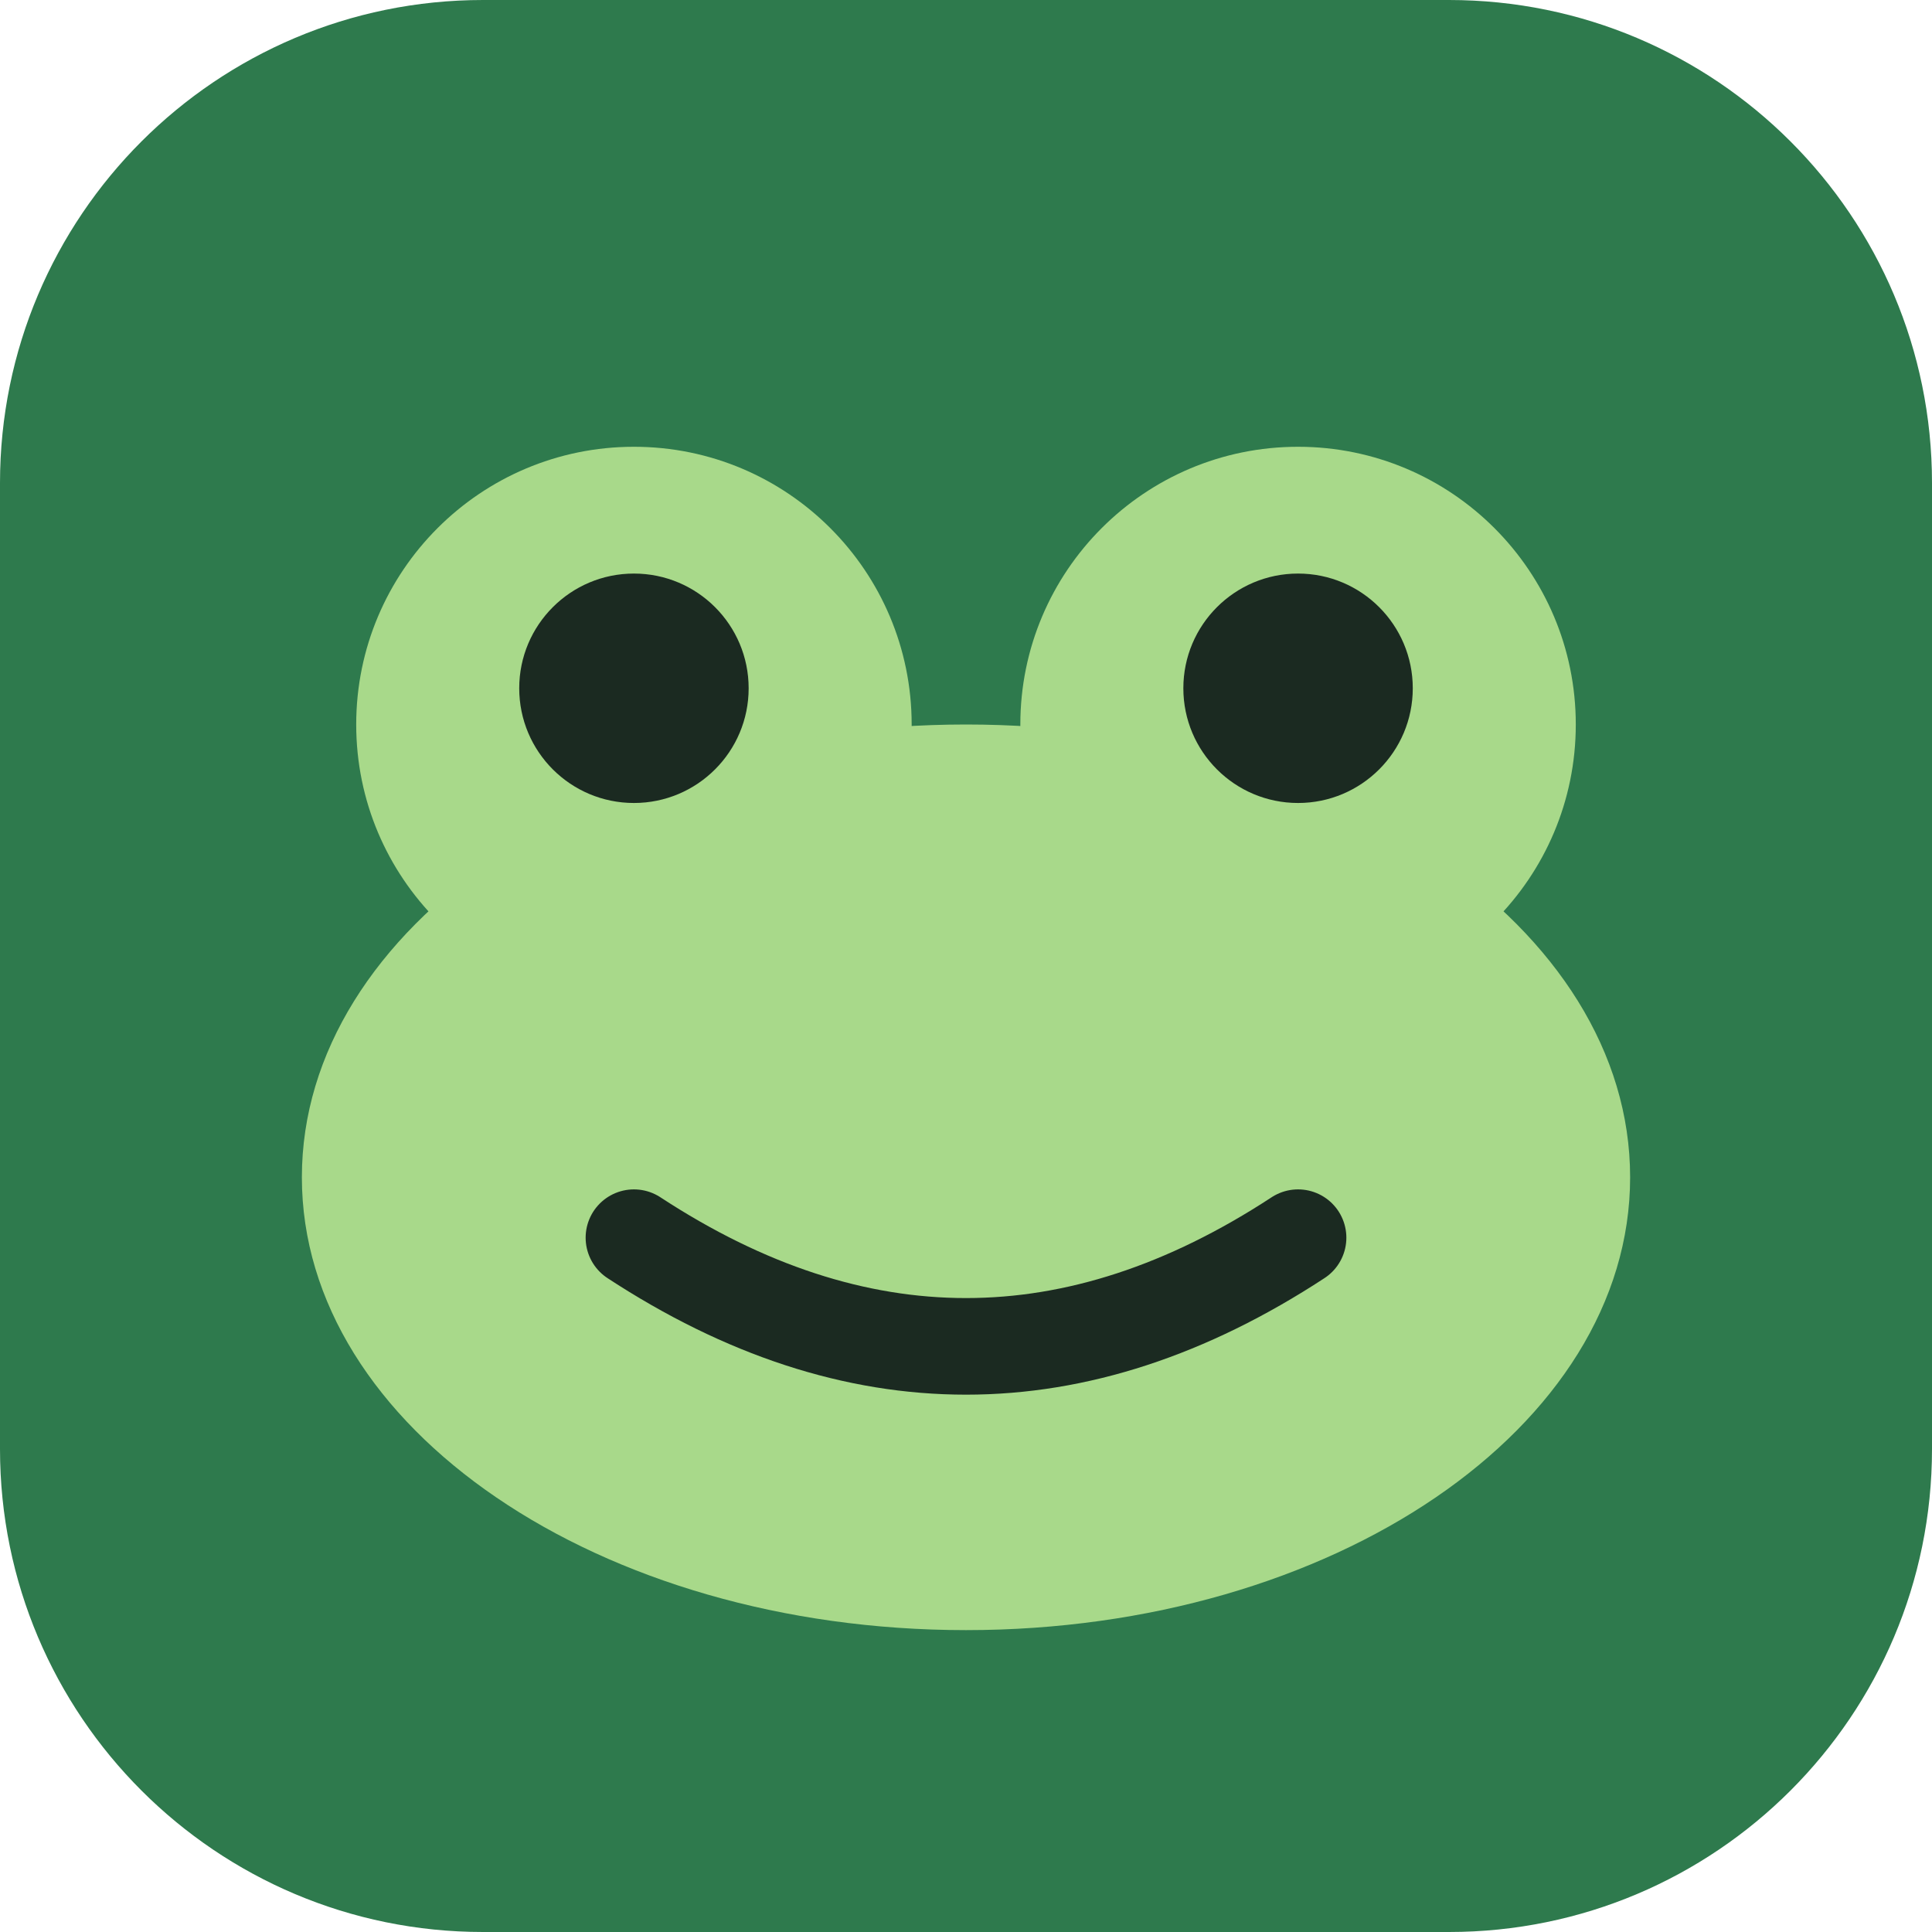
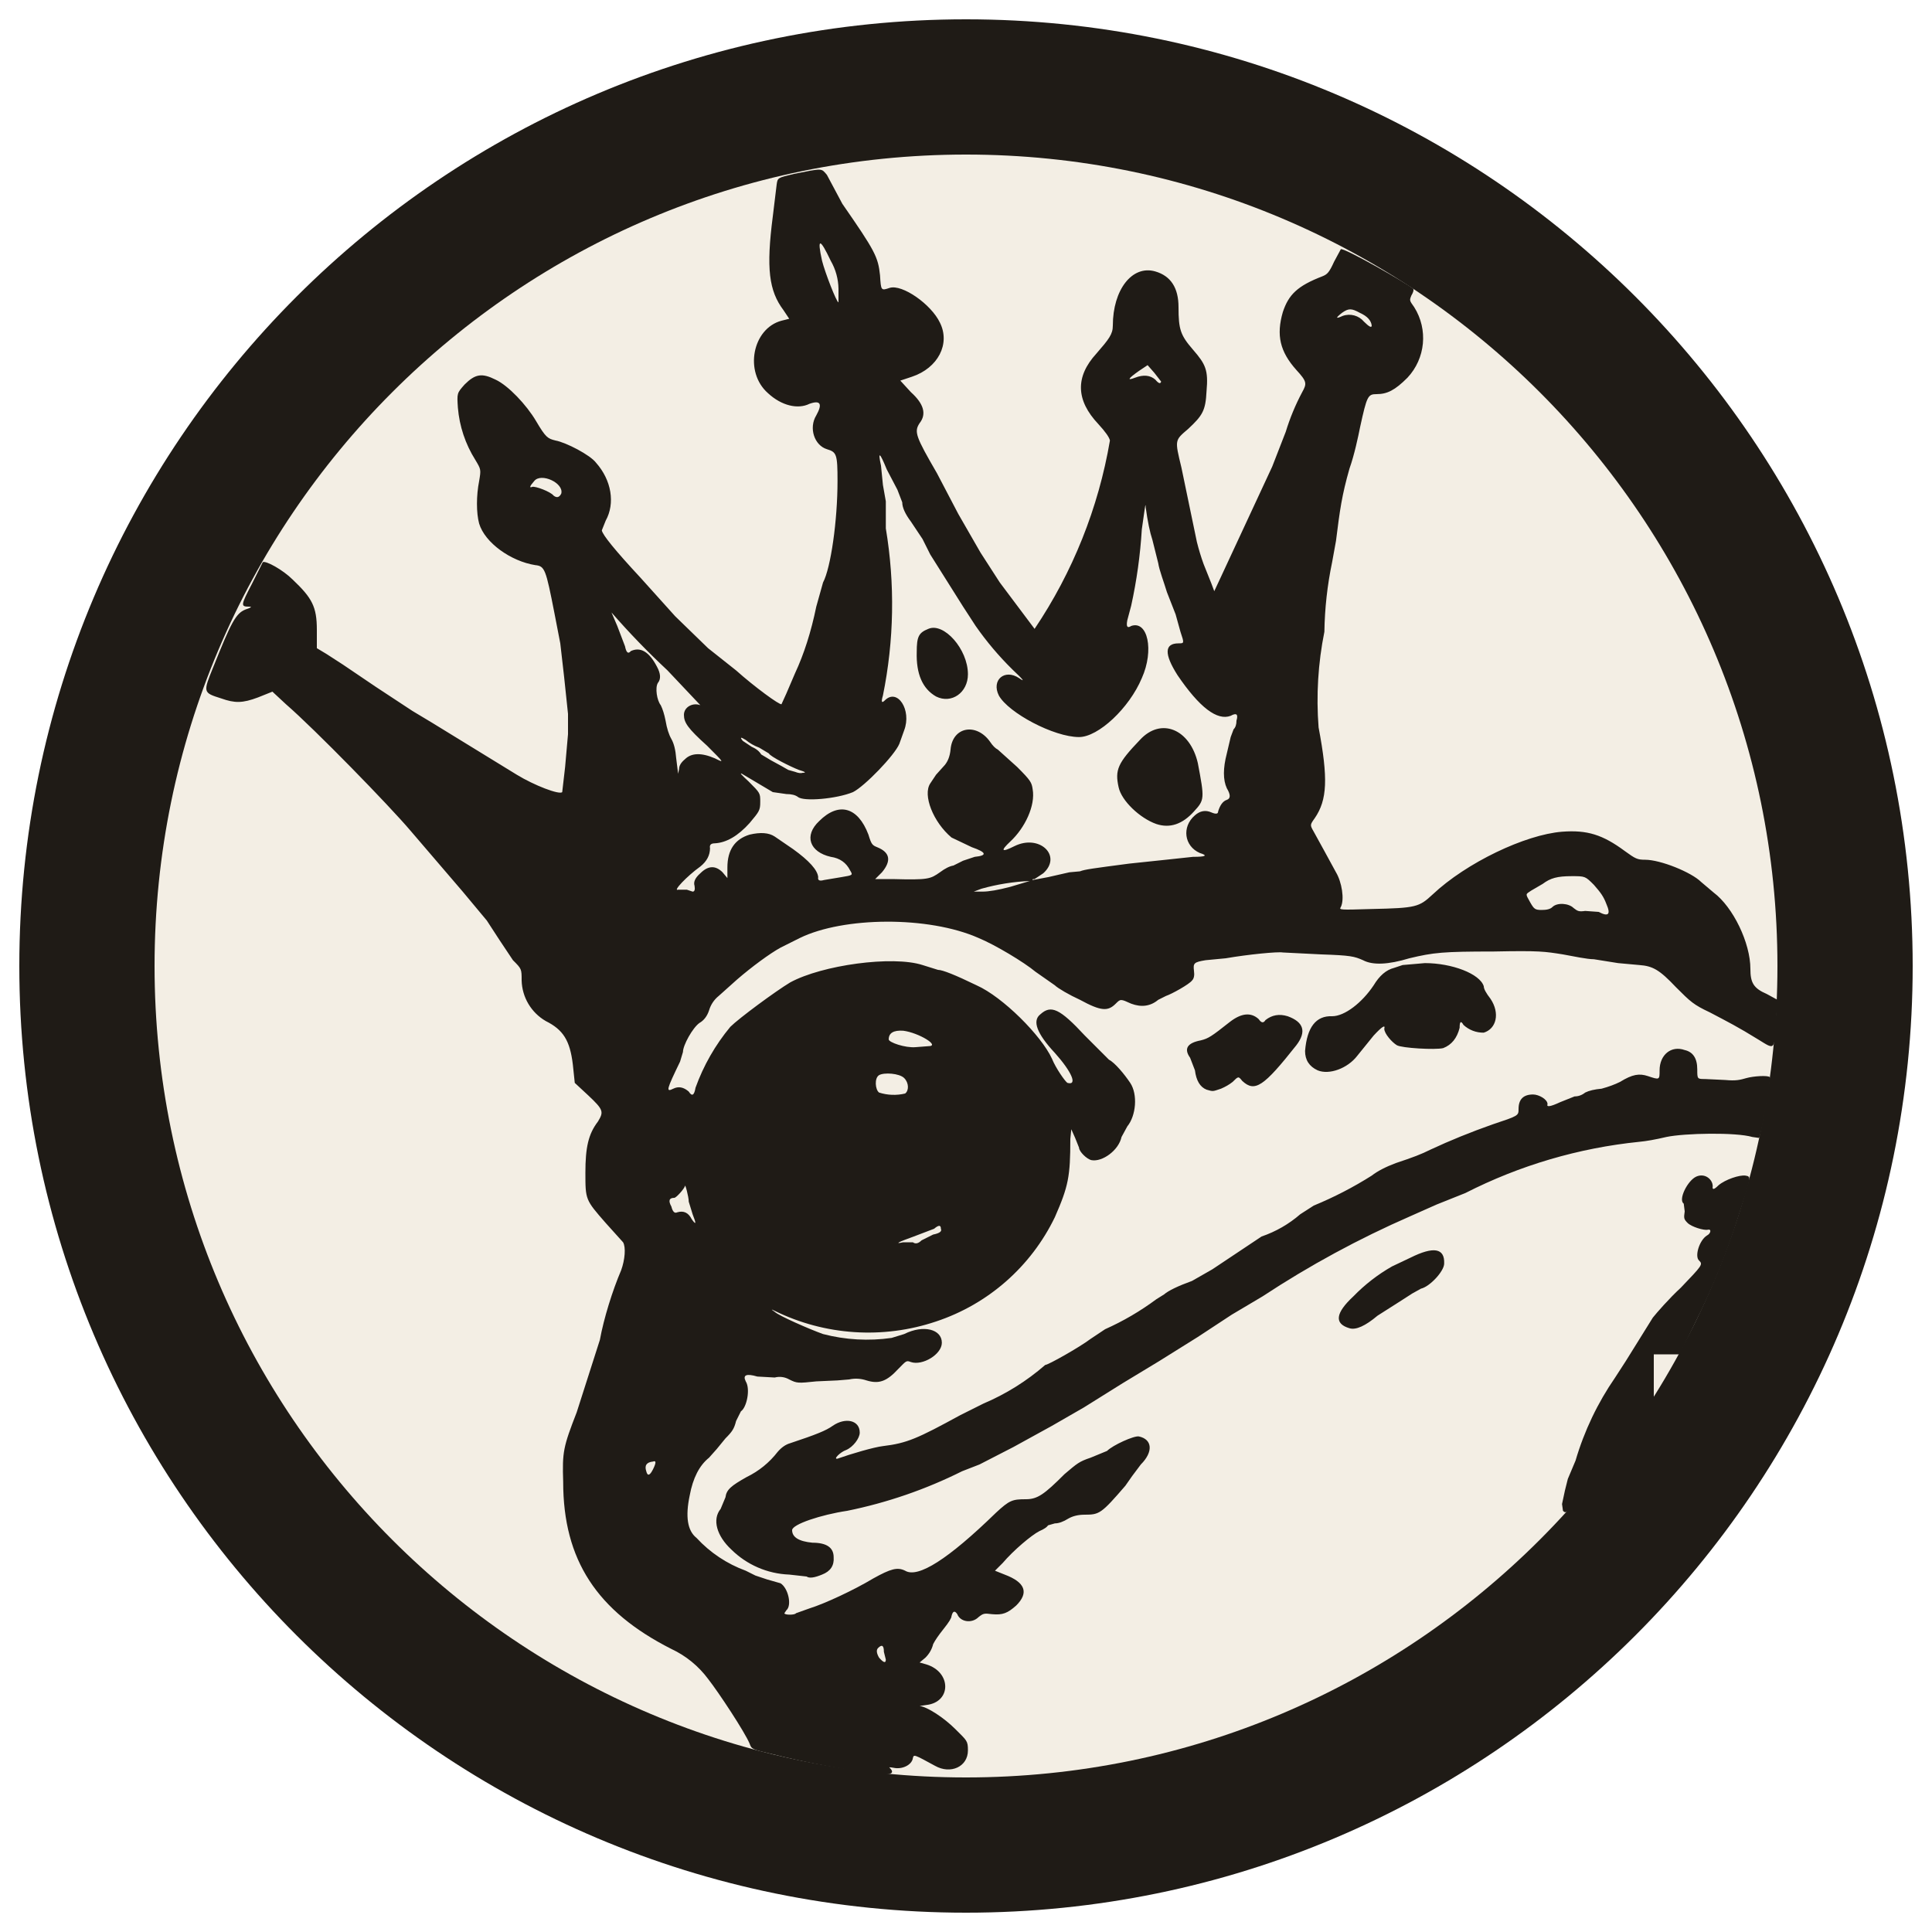
- <svg xmlns="http://www.w3.org/2000/svg" viewBox="0 0 32 32">
-   <rect width="32" height="32" rx="8" fill="#2e7a4d" />
-   <circle cx="10.5" cy="12" r="4.6" fill="#a8d98a" />
-   <circle cx="21.5" cy="12" r="4.6" fill="#a8d98a" />
-   <ellipse cx="16" cy="19.5" rx="11" ry="7.5" fill="#a8d98a" />
-   <circle cx="10.5" cy="11.4" r="1.9" fill="#1b2a21" />
-   <circle cx="21.5" cy="11.4" r="1.9" fill="#1b2a21" />
-   <path d="M10.5 20.5q5.5 3.6 11 0" fill="none" stroke="#1b2a21" stroke-width="1.6" stroke-linecap="round" />
+ <svg xmlns="http://www.w3.org/2000/svg" viewBox="0 0 200 200">
+   <circle cx="100" cy="100" r="96" fill="#f3eee4" />
+   <circle cx="100" cy="100" r="91" fill="none" stroke="#1f1b16" stroke-width="14" />
+   <path fill="#1f1b16" fill-rule="evenodd" d="M90.6 183.6q-5.4-.7-10.6-2c-2.1-.5-2.2-.5-2.4-1.1-.5-1.2-3.2-5.3-4.3-6.7a10 10 0 0 0-3.8-3.1c-7.7-3.9-11.2-9.2-11.2-17.3-.1-3.1 0-3.6 1.4-7.2l2.4-7.5c.4-2.2 1.3-5.1 2.2-7.2.4-1.1.5-2.4.2-2.9l-1.8-2c-2.1-2.4-2.1-2.4-2.1-5.2 0-2.6.3-4 1.3-5.3.6-1 .6-1.2-1-2.7l-1.4-1.3-.2-1.9c-.3-2.5-1-3.6-2.8-4.5a5 5 0 0 1-2.5-4.2c0-1.2 0-1.2-.9-2.1l-1.4-2.1-1.3-2-2.5-3-3-3.5-2.4-2.8c-2.2-2.6-9.9-10.5-12.9-13.1l-1.4-1.3-1.5.6c-1.6.6-2.4.6-3.8.1-1.9-.6-1.9-.6-.8-3.3 1.8-4.5 2.3-5.5 3.3-5.9q.9-.3.4-.3c-.9 0-.9-.1.3-2.4l1.1-2.2c.3-.2 2.1.8 3.1 1.8 2 1.9 2.5 2.8 2.5 5.2v1.9l1 .6 1.7 1.1 3.4 2.3 3.8 2.5 2 1.2 8.8 5.4c1.8 1.1 4.4 2.1 4.7 1.8l.3-2.6.3-3.4v-2.1l-.4-3.8-.4-3.5-.6-3.1c-.9-4.6-1-4.9-2-5-2.5-.4-5.2-2.3-5.8-4.3-.3-1.1-.3-2.9 0-4.4.2-1.2.2-1.2-.4-2.2a12 12 0 0 1-1.8-5.4c-.1-1.5-.1-1.5.7-2.4 1.1-1.1 1.8-1.2 3.2-.5 1.3.6 3.2 2.6 4.2 4.3s1.2 1.8 2 2c1.1.2 3.6 1.5 4.2 2.3 1.6 1.8 2 4.2 1 6l-.4 1q.1.7 4 4.9l3.6 4 3.4 3.3 2.9 2.3c1.9 1.7 4.5 3.6 4.7 3.5l.5-1.1.9-2.1q1.4-3 2.2-6.9l.7-2.5c.8-1.5 1.5-6.4 1.5-10.5 0-2.8-.1-3-1.1-3.3-1.3-.4-1.9-2.2-1.1-3.5q1-1.8-.7-1.2c-1.2.6-2.9.2-4.3-1.1-2.5-2.2-1.6-6.7 1.4-7.5l.8-.2-.6-.9c-1.5-2-1.8-4.3-1.1-9.7l.4-3.3c.1-.7.1-.7 1.8-1.1 3-.6 2.8-.6 3.4.1l.8 1.5.8 1.5c3.4 4.9 3.7 5.5 3.9 7.4.1 1.6.1 1.6 1 1.3 1.3-.4 4.3 1.7 5.2 3.6 1.1 2.2-.2 4.7-2.9 5.6l-1.2.4 1.1 1.2q2 1.8.9 3.2c-.6.9-.4 1.4 1.8 5.2l2.2 4.2 2.3 4 2 3.1 3.6 4.8a50 50 0 0 0 7.8-19.5q-.1-.5-1.2-1.7-3.5-3.7-.2-7.3c1.3-1.5 1.7-2 1.7-2.9 0-3.7 2-6.3 4.4-5.6q2.4.7 2.4 3.7c0 2.3.2 2.9 1.5 4.4s1.6 2.1 1.4 4.3c-.1 2-.4 2.5-1.9 3.9-1.4 1.2-1.4 1.1-.7 4l1.6 7.7q.3 1.2.7 2.3l.8 2 .3.8.7-1.5 5.3-11.4 1.4-3.6a23 23 0 0 1 1.7-4.1c.5-.9.5-1.1-.6-2.3-1.7-1.9-2.1-3.6-1.4-6 .6-1.8 1.5-2.7 4.1-3.7.5-.2.7-.4 1.2-1.5l.7-1.3c.3-.2 6.8 3.5 7.5 4.1q.1.2-.2.7c-.2.5-.2.5.3 1.2a6 6 0 0 1-.7 7.3c-1.3 1.3-2.1 1.7-3.2 1.7-.9 0-1 .2-1.7 3.4-.2 1-.6 2.9-1.1 4.3-.8 2.8-1 4.3-1.4 7.5l-.4 2.2a38 38 0 0 0-.8 7.2 36 36 0 0 0-.6 9.9c1 5.3.9 7.5-.4 9.4-.5.7-.5.7-.1 1.4l1.1 2 1.2 2.2c.6 1 .9 2.8.5 3.6-.2.3-.1.3 3.2.2 4.6-.1 4.9-.2 6.3-1.5 3.5-3.3 9.6-6.2 13.4-6.5 2.6-.2 4.2.3 6.5 2 1.1.8 1.3.9 2.1.9 1.6 0 4.8 1.3 5.8 2.3l1.3 1.1c2 1.5 3.8 5.2 3.8 7.9 0 1.4.3 2 1.7 2.6l1.1.6-.1 1.6c-.2 3.8-.1 3.6-1.9 2.5-2.1-1.3-3.1-1.8-5-2.8-1.7-.8-2-1.1-3.5-2.6-1.7-1.8-2.4-2.2-3.8-2.3l-2.2-.2-2.5-.4c-.7 0-2.1-.3-3.2-.5-1.9-.3-2.4-.4-7.2-.3-5.2 0-6.2.1-8.7.7q-3.3 1-4.8.2c-.9-.4-1.3-.5-4.3-.6l-4-.2c-.5-.1-3.6.2-5.9.6l-2.1.2c-1.2.2-1.3.3-1.2 1.1q.1.7-.2 1c-.3.4-2.1 1.4-2.7 1.6l-.8.4q-1.2 1-2.8.4c-1.1-.5-1.1-.5-1.6 0-.8.8-1.5.8-3.7-.4-1.1-.5-2.3-1.2-2.6-1.5l-1-.7-1-.7c-1.2-1-4.2-2.8-5.9-3.5-5.2-2.3-14-2.2-18.5 0l-2 1c-1.1.6-3 2-4.5 3.3l-1.9 1.7a3 3 0 0 0-1 1.5q-.3.9-1 1.3c-.7.5-1.7 2.3-1.7 3l-.3 1c-1.4 2.9-1.5 3.2-.7 2.8q.8-.4 1.6.3.5.8.7-.4a21 21 0 0 1 3.6-6.3c.9-.9 4.7-3.7 6.2-4.6 3.3-1.8 10.6-2.8 13.7-1.8l1.6.5q.7 0 4 1.6c2.7 1.2 6.7 5.2 7.8 7.6.4 1 1.4 2.4 1.6 2.5 1.1.3.4-1.2-1.3-3.1q-2.8-3-1.5-4c1.1-1 2-.6 4.6 2.2l2.5 2.5c.6.3 1.6 1.5 2.2 2.4.8 1.2.6 3.4-.3 4.5l-.6 1.1c-.3 1.4-2 2.6-3.1 2.4-.5-.1-1.3-.9-1.3-1.3l-.4-1-.4-.9-.1 1c0 3.9-.2 4.9-1.6 8.1a21 21 0 0 1-12.3 10.8 22 22 0 0 1-16.7-1.1q-.6-.3 0 .1c.4.4 3.6 1.8 5 2.3a18 18 0 0 0 7.1.4l1.3-.4c2-1 3.9-.5 3.9.9 0 1.2-2 2.4-3.2 2-.5-.2-.5-.1-1.3.7-1.2 1.3-2 1.6-3.3 1.2q-.9-.3-1.8-.1l-1.2.1-2.2.1c-1.9.2-2 .2-2.8-.2a2 2 0 0 0-1.5-.2l-1.8-.1q-1.7-.5-1.2.5c.5.8.1 2.7-.5 3.1l-.5 1c-.2.8-.4 1.1-1.1 1.8l-.9 1.1-.8.9q-1.5 1.2-2 3.9-.7 3.3.7 4.4a13 13 0 0 0 5.1 3.4l1 .5 1.2.4 1.4.4c.8.5 1.2 2.3.6 2.8l-.2.3c0 .2 1.1.2 1.2 0l1.4-.5c1.6-.5 4.6-1.9 6.6-3.1 1.8-1 2.5-1.2 3.3-.8q2 1.2 9.4-6c1.4-1.3 1.7-1.4 3.1-1.4 1.2 0 1.9-.5 4-2.6 1.3-1.1 1.5-1.3 2.7-1.7l1.7-.7c.6-.6 2.8-1.6 3.3-1.5 1.4.3 1.5 1.6.2 2.9l-.9 1.2-.7 1c-2.5 2.9-2.7 3-4.2 3q-1 0-1.7.4-.8.5-1.4.5l-.7.2q-.2.3-.9.6c-.8.4-2.7 2-3.8 3.3l-.8.8 1 .4q3.2 1.2 1.2 3.2c-.9.8-1.4 1-2.5.9-.8-.1-.9-.1-1.4.3-.7.7-1.9.5-2.2-.3q-.4-.6-.6.2 0 .3-.8 1.3t-1.1 1.6q-.2.8-.8 1.4l-.6.5.7.2c2.6.8 2.6 3.9 0 4.2l-.7.1c.8.1 2.5 1.2 3.7 2.4s1.3 1.2 1.3 2.2c0 1.7-1.8 2.5-3.4 1.6-2.2-1.2-2.2-1.2-2.3-.8-.1.7-1.1 1.2-2 1q-.6-.1-.4 0 .9.9-1.5.6m1.1-11.8-.2-.8q0-1-.6-.4-.3.3.1 1 .7.8.7.2m-8.2-8.6-1.8-.2a9 9 0 0 1-6-2.6c-1.5-1.4-2-3.1-1.1-4.2l.5-1.2c.1-.8.6-1.2 2.2-2.1a9 9 0 0 0 3.2-2.6q.6-.7 1.3-.9c2.7-.9 3.7-1.3 4.4-1.8 1.3-.9 2.8-.6 2.8.7 0 .6-.7 1.5-1.4 1.8-.6.2-1.4 1-.9.9 1.4-.5 3.8-1.2 4.7-1.3 2.5-.3 3.6-.8 8-3.2l2.4-1.2a24 24 0 0 0 6.4-4c.3 0 3.5-1.8 4.7-2.7l1.5-1a28 28 0 0 0 5.3-3.1l.8-.5q.7-.6 2.9-1.4l2.1-1.2 5.1-3.4a12 12 0 0 0 4-2.3l1.4-.9a39 39 0 0 0 6-3.1q.9-.7 2.5-1.3c1.8-.6 2.6-.9 3.6-1.4q3-1.4 6.4-2.6c2.7-.9 2.7-.9 2.7-1.6q0-1.5 1.5-1.5c.6 0 1.5.5 1.5 1q-.2.5 1.3-.2l1.5-.6q.6 0 1.1-.4.6-.3 1.7-.4 1.1-.3 1.9-.7c1.3-.8 2-.9 2.9-.6 1.2.4 1.2.4 1.2-.6 0-1.6 1.2-2.6 2.6-2.1q1.3.3 1.3 2c0 1 0 1 .8 1l2.1.1c1.1.1 1.5 0 2.2-.2s2.2-.3 2.4-.1-.9 6.1-1.1 6.3l-.7-.1c-1.7-.5-7-.4-8.9 0q-1.7.4-2.8.5a51 51 0 0 0-18 5.3l-3 1.2-2.7 1.2a102 102 0 0 0-15.3 8.3l-3.2 1.9-3.5 2.3-4 2.5-3.8 2.3-4 2.5-3.3 1.9-4 2.2-3.5 1.8-1.8.7a48 48 0 0 1-11.9 4.1c-2.7.4-5.7 1.4-5.7 2q0 1.1 2.1 1.3 2.2 0 2.2 1.5.1 1.3-1.2 1.8-1.2.5-1.6.2m78.3-6.8-.1-.7.3-1.4.3-1.2.8-1.9a30 30 0 0 1 4.1-8.6l1.1-1.7 2.8-4.5c.4-.5 1.7-2 2.9-3.1 2.2-2.3 2.3-2.4 1.9-2.8-.5-.4 0-2.1.8-2.6.4-.2.5-.7.1-.6s-1.7-.3-2.1-.7-.4-.5-.3-1.2l-.1-.8c-.6-.4.4-2.4 1.3-2.8s1.7.3 1.7 1q-.1.6.6-.1c.7-.6 2.2-1.1 2.8-1s.6.1-.7 4.1a74 74 0 0 1-4.5 11.1l-1.6 3.3h-2.7v4.7l-1.1 1.7c-1.6 2.3-4.3 5.9-6 7.9-1.9 2.2-2 2.2-2.3 1.9m-94.2-4.3q.5-1 0-.8-1 .1-.7 1 .2.8.7-.2m72.1-14.6q-2.4-.7.4-3.3a18 18 0 0 1 4-3.1l1.9-.9q3.6-1.8 3.5.6c0 .8-1.5 2.4-2.4 2.6l-.9.5-1.4.9-2.2 1.4q-1.9 1.6-2.9 1.3m-43.1-9.7q1-.2.8-.6 0-.6-.7 0l-2.1.8q-2.5.9-1.1.6h1q.4.3.9-.2zm-24.9-2.1-.4-1.3c0-.5-.4-2-.4-1.6-.1.3-.9 1.2-1.1 1.2q-.8 0-.3.9.2.8.6.6 1-.3 1.5.7.7 1 .1-.5m22-12.5c.4-.3.4-1.1-.1-1.6s-2.1-.6-2.6-.3-.4 1.5 0 1.8a5 5 0 0 0 2.7.1m31.2-.4q-1-.4-1.2-2l-.5-1.3q-1-1.4 1.1-1.8c.8-.2 1.1-.4 3-1.9q1.8-1.4 3-.3.4.6.7.1 1-.8 2.3-.4 2.5.9.9 3c-3.4 4.3-4.3 4.9-5.6 3.7-.4-.5-.4-.5-1 .1q-.5.4-1.2.7c-.9.3-.8.3-1.5.1m11.5-2q-1.3-.6-1.3-2 .3-3.7 2.8-3.6c1.3 0 3.1-1.4 4.3-3.2q.9-1.5 2.1-1.8l.9-.3 2.3-.2c2.8 0 5.7 1.1 6.1 2.4q0 .4.7 1.3c1 1.5.6 3.1-.7 3.5a3 3 0 0 1-2.1-.8q-.4-.7-.4.3-.4 1.6-1.7 2.1c-.8.2-4.3 0-4.8-.3s-1.3-1.2-1.3-1.7q.2-.7-1.1.7l-1.7 2.1c-1 1.3-2.9 2-4.1 1.5m-40.3-2.5c1.3 0-1-1.4-2.6-1.6q-1.5-.1-1.5.9c0 .3 1.7.9 2.8.8zm70.2-14.7c-.3-.8-.6-1.2-1.3-2-.9-.9-.9-.9-2.3-.9-1.5 0-2.2.2-3 .8l-1.2.7c-.6.4-.6.3-.1 1.2.4.7.5.8 1.2.8q.8 0 1.1-.3c.5-.5 1.7-.4 2.2.1.4.3.5.4 1.2.3l1.4.1q1.5.8.8-.8m-95.2-1.5.6.2q.3 0 .2-.6-.2-.6.6-1.3 1.2-1.2 2.3-.1l.5.6v-1.1q0-2.7 2.3-3.4 1.7-.4 2.6.2l1.9 1.3q2.5 1.8 2.6 2.9-.1.5.6.3l1.8-.3c1.2-.2 1.2-.2.9-.7q-.6-1.2-2-1.4c-2.2-.5-2.8-2.2-1.2-3.7 2-2 4-1.5 5.1 1.4.3 1 .4 1.1.9 1.3q2 .8.5 2.6l-.7.7h1.8c3.7.1 3.9 0 4.9-.7q.8-.6 1.4-.7l1-.5 1.2-.4q2-.2-.3-1l-2.1-1c-1.9-1.6-3-4.4-2.2-5.6l.6-.9.9-1q.5-.6.6-1.6c.2-2.4 2.7-2.8 4.1-.8q.4.6.8.8l2 1.8c1.4 1.4 1.5 1.6 1.6 2.3.3 1.7-.8 4-2.3 5.4q-1.6 1.5.4.5c2.6-1.3 5 1 3 2.8l-.9.6q-.3 0-.2.1l1.6-.3 2.2-.5 1.1-.1c.5-.2 1.3-.3 5.1-.8l3.8-.4 2.8-.3q2 0 .7-.4c-1.6-.7-1.9-2.7-.5-3.9q.8-.7 1.7-.3.7.3.7-.1.3-1 .9-1.2t0-1.2q-.6-1.3 0-3.6l.4-1.7.3-.8q.3-.3.3-.9.3-1-.6-.5-2.1.8-5.5-4.2-2.1-3.3.1-3.3c.6 0 .6 0 .2-1.2l-.5-1.8-.9-2.3c-.3-1-.8-2.3-.9-3l-.6-2.4q-.4-1.2-.7-3.4 0-.5-.1.2l-.3 2.1a51.1 51.1 0 0 1-1.1 7.9l-.4 1.5q-.2 1 .4.6c1.7-.6 2.4 2.5 1.1 5.4-1.3 3.1-4.5 6.1-6.5 6.1-2.6 0-7.3-2.5-8.3-4.3-.8-1.6.6-2.8 2.1-1.8q1 .7-.7-.9a32 32 0 0 1-3.8-4.5l-1.3-2-3.4-5.4-.8-1.6-1.2-1.8q-.9-1.2-.9-2l-.5-1.3-1.1-2.1q-1.1-2.7-.6-.4l.2 2 .3 1.7v2.8a47.5 47.5 0 0 1-.3 17.3q-.3 1 .2.5c1.3-1.3 2.8 1 2 3.1l-.5 1.4c-.5 1.2-3.6 4.4-4.8 5-1.7.7-5.1 1-5.7.5q-.4-.3-1.2-.3L80 82l-3.2-1.9q-.4-.2.7.8c1.2 1.2 1.2 1.2 1.2 2.1s-.1 1-1.1 2.2q-1.8 2-3.6 2.1-.6 0-.5.5 0 1.1-1 1.9c-1.4 1-2.9 2.6-2.3 2.4zm33.5-.3 2-.6a22 22 0 0 0-5 .8l-.8.3h.9q1 0 2.9-.5m15.1-6.5c-1.7-.6-3.6-2.4-3.9-3.8-.4-1.8-.1-2.5 2.2-4.9 2.2-2.4 5.2-1.1 6 2.4.7 3.7.7 3.8-.4 5q-1.8 2-3.9 1.3m-48.8-6.7q1-1 3.1-.1c1 .5 1 .5-.8-1.3-2-1.8-2.4-2.4-2.4-3.2s.9-1.3 1.7-1l-3.4-3.6a80 80 0 0 1-5.8-6l.6 1.4.8 2.1q.2 1 .6.5 1.5-.7 2.7 1.6.6 1.1.1 1.7c-.3.5-.1 1.8.3 2.3q.3.6.5 1.6.2 1.2.6 1.9t.5 2l.2 1.6.1-.5q0-.5.6-1m11.8 1.1c-.8-.3-3-1.4-3.1-1.7l-1-.6q-.8-.3-1.4-.8-.8-.5-.3.1l.9.6q.7.3 1 .8l1 .6 1.1.6.7.4.7.2q.5.2.8.1.6 0-.4-.3m14.2-7.6q-2.1-1.2-2-4.6c0-1.6.2-2 1.2-2.4 1.6-.7 4.1 2.1 4.1 4.7 0 1.9-1.7 3.1-3.3 2.3m-38.8-21c.3-1.1-2.1-2.2-2.8-1.3q-.7.8-.2.6c.3-.1 1.9.5 2.2.9q.5.4.8-.2m62.1-11.6-.7-.9-.7-.8-.9.6q-1.7 1.2-.4.7t2.1.2q.5.6.6.2m21.8-5.8q-.1-.8-1.2-1.3c-.9-.5-1.2-.5-1.9 0q-1 .8.1.3a2 2 0 0 1 2.2.6q.8.8.8.4m-55.2-3.8A6 6 0 0 0 86 27q-1.7-3.6-.9 0c.3 1.2 1.5 4.3 1.7 4.3z" />
</svg>
